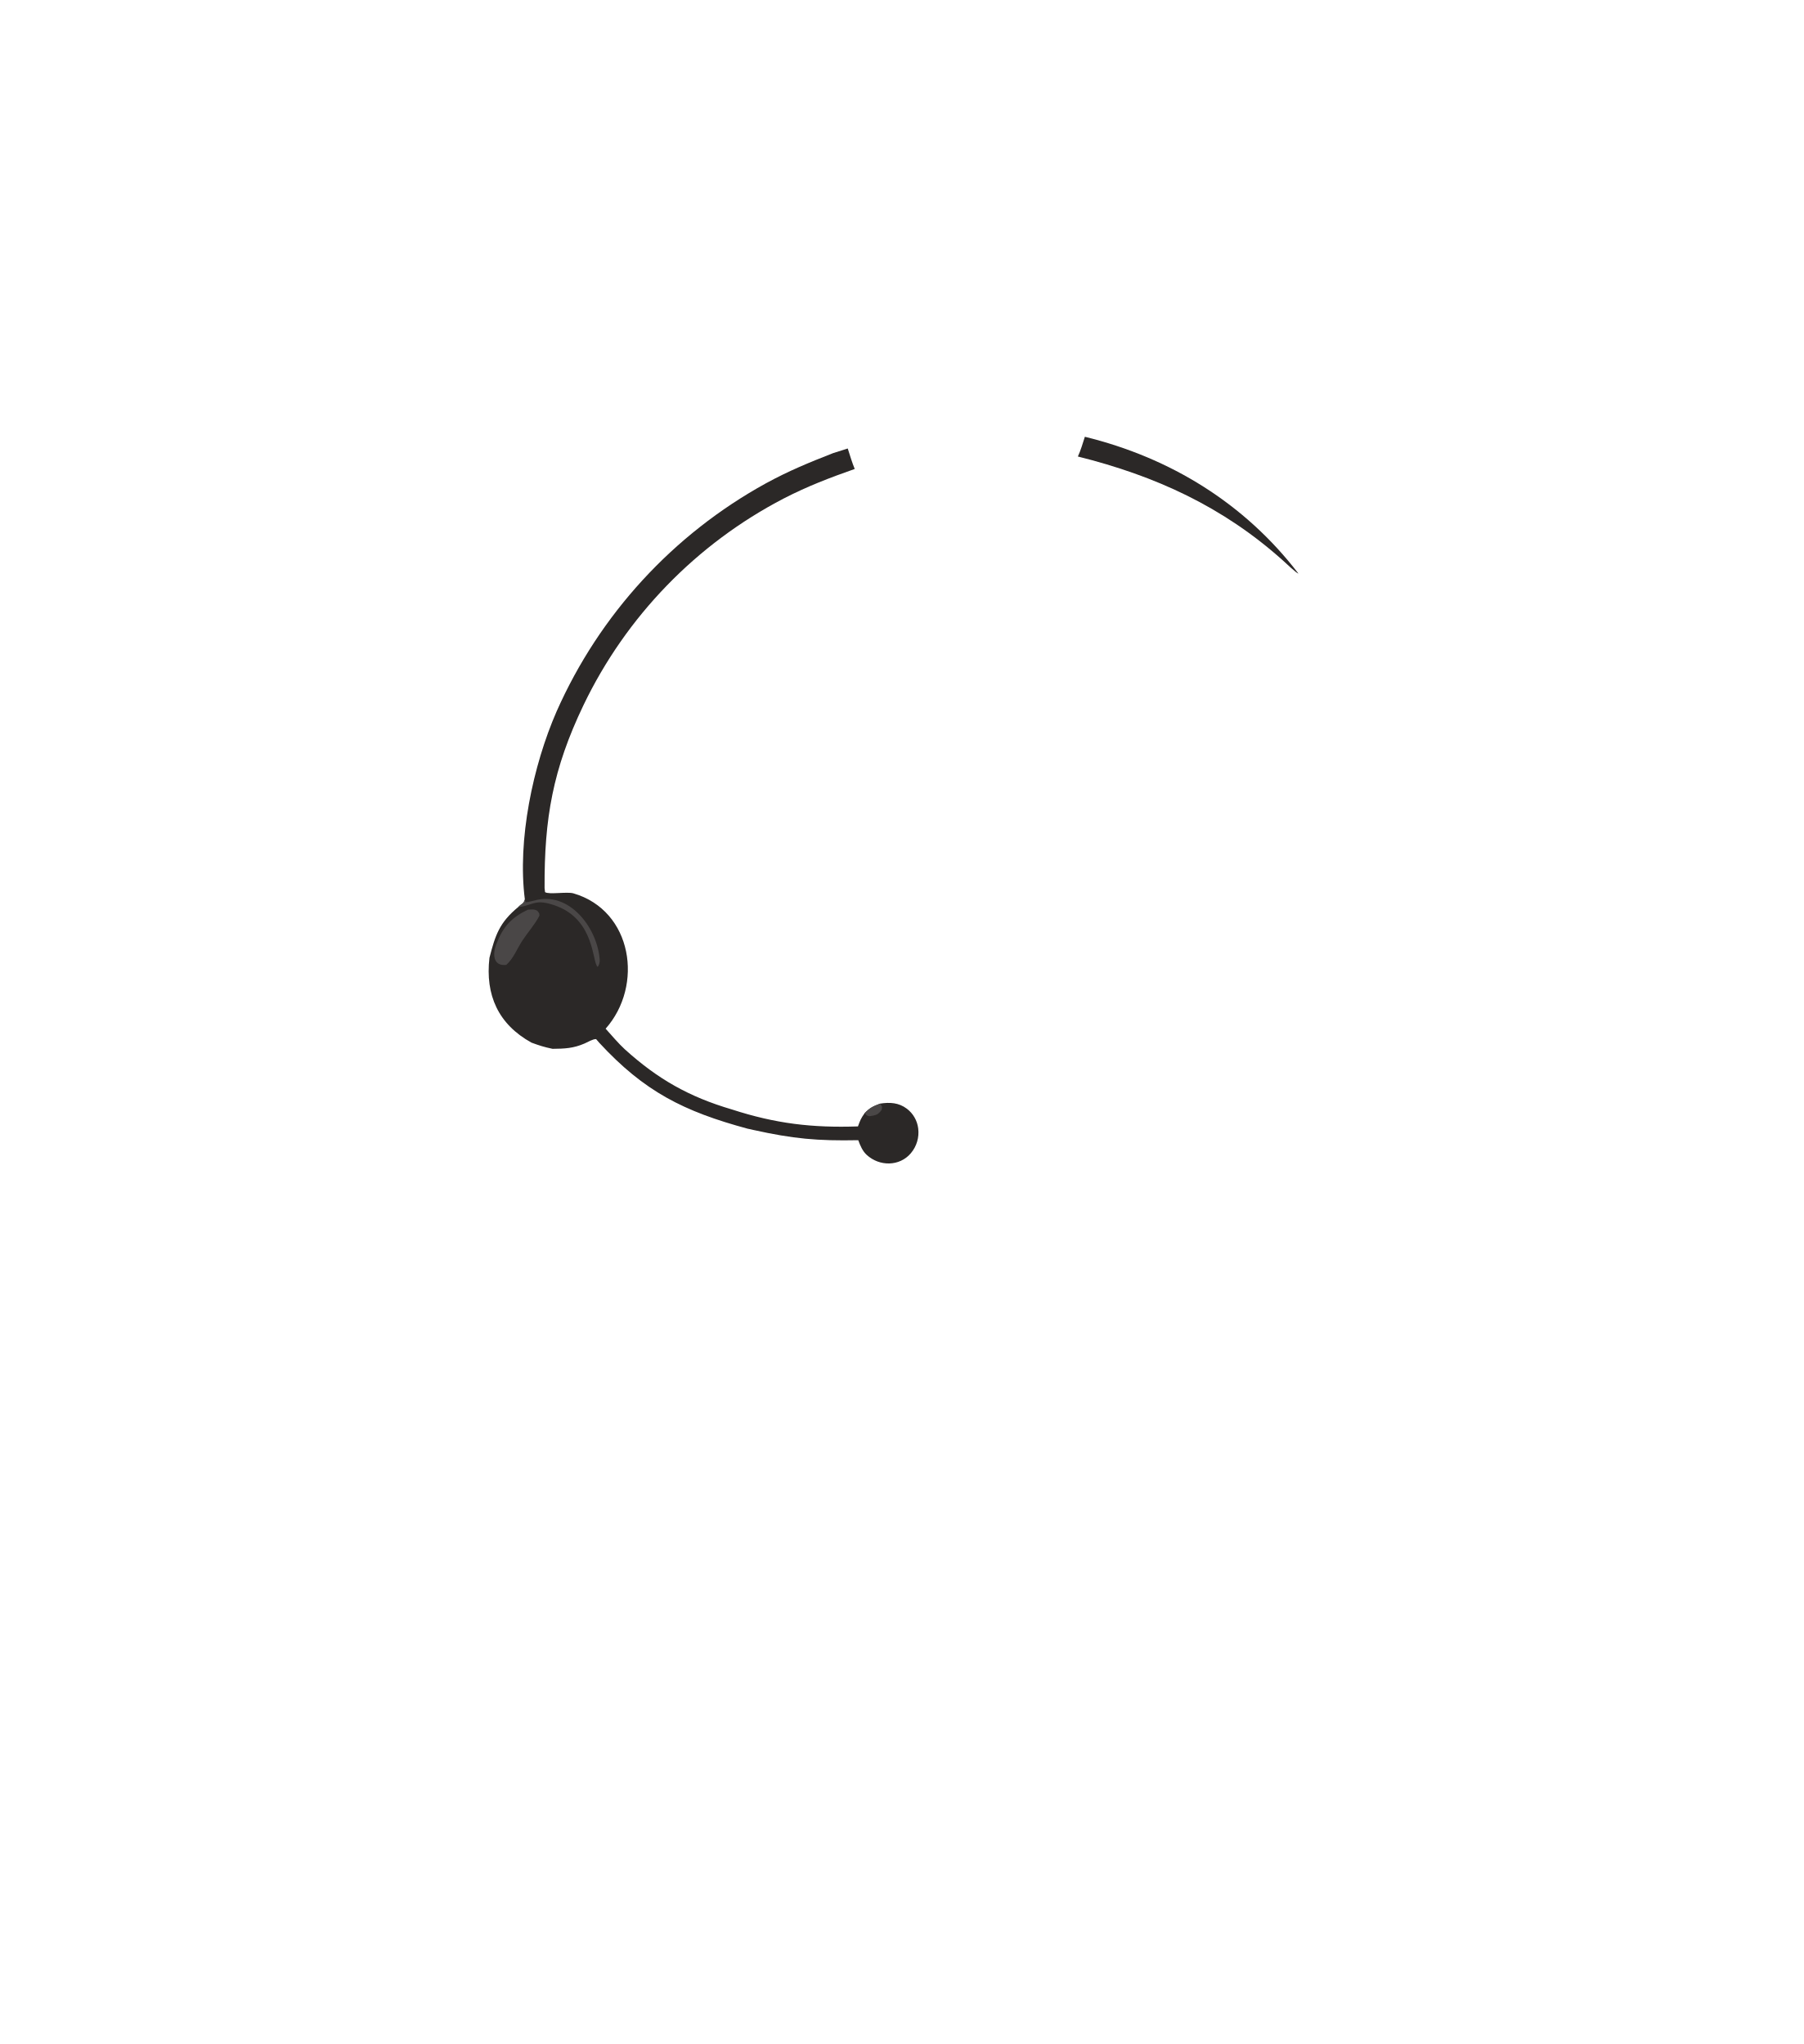
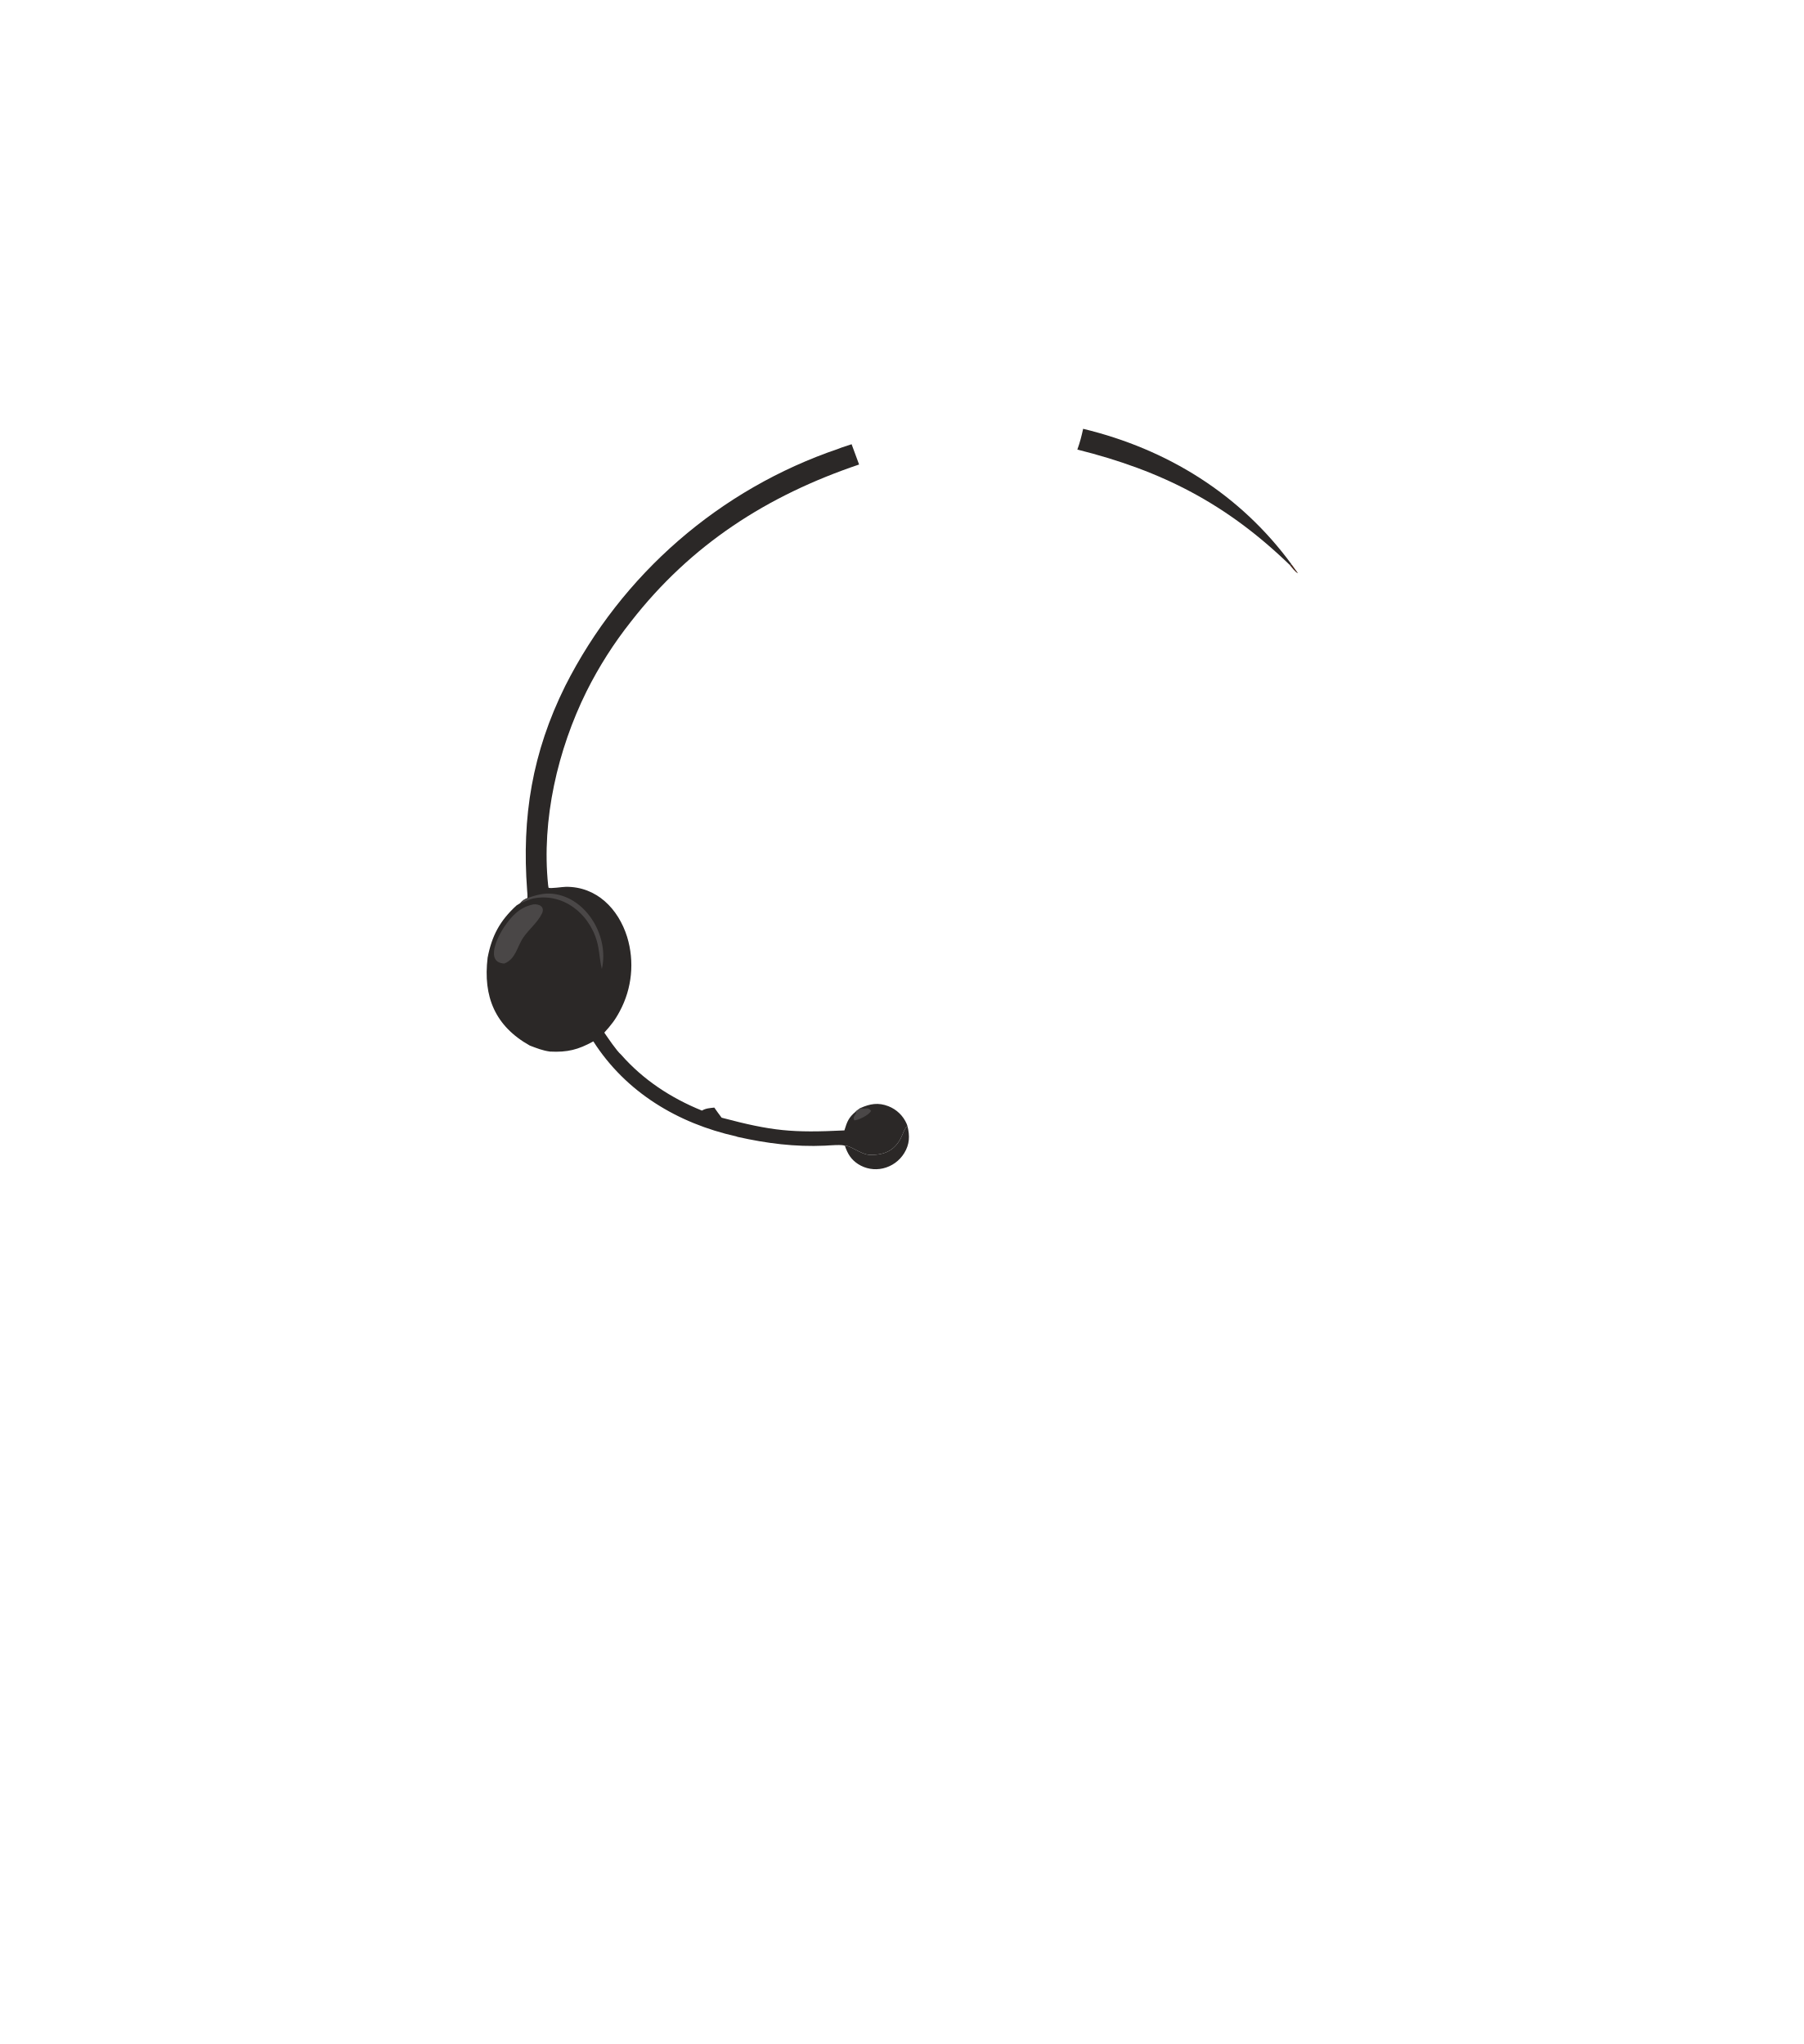
<svg xmlns="http://www.w3.org/2000/svg" width="1178" height="1335" viewBox="0 0 1178 1335" fill="none">
-   <path d="M544.025 295.948L553.573 292.919C554.985 297.368 556.362 301.994 558.131 306.297C541.768 312.062 527.288 317.581 511.774 325.579C454.726 355.232 408.843 402.596 381.018 460.554C360.989 502.394 355.379 534.472 355.608 580.027L355.916 582.676C358.39 584.411 370.29 582.268 374.424 583.472C413.149 594.744 420.396 643.797 395.471 671.869C399.149 675.964 403.994 681.669 407.946 685.276C429.505 704.809 449.948 716.379 477.909 724.616C506.571 733.921 530.446 736.694 560.235 735.692C561.758 731.617 562.058 730.641 564.598 727.047C568.166 723.387 570.183 722.532 574.75 720.795C581.01 719.826 586.858 720.127 592.181 724.135C596.281 727.255 598.95 731.891 599.582 737.001C600.329 742.839 598.587 748.725 594.782 753.207C587.399 761.938 574.241 761.945 565.921 754.263C563.184 751.731 561.717 748.164 560.431 744.697C533.879 745.238 517.974 743.775 492.052 738.03C491.527 737.836 488.89 737.335 488.18 737.181C446.472 725.892 420.725 712.959 391.252 681.001L389.254 678.676C387.217 678.542 383.848 680.613 381.739 681.528C374.376 684.722 368.717 684.949 360.802 685.022C355.175 683.826 352.511 682.965 347.069 680.987C325.351 668.992 316.805 649.872 319.608 625.575C323.427 610.839 326 602.612 338.47 592.348C340.898 589.87 341.755 590.643 342.729 587.47C337.748 548.747 347.963 500.101 363.486 464.596C391.502 401.341 439.502 349.026 500.122 315.682C514.958 307.573 528.286 302.111 544.025 295.948Z" fill="#2B2827" />
-   <path d="M342.73 587.47L343.203 589.256C344.807 589.347 348.94 588.064 351.004 587.647C373.31 583.131 390.559 607.532 391.624 627.301C391.688 628.497 391.197 630.586 390.213 631.496C386.677 628.355 388.448 601.815 364.244 592.081C360.658 590.639 355.793 589.162 351.912 589.356C347.371 589.584 342.72 592.392 338.471 592.348C340.898 589.87 341.755 590.643 342.73 587.47Z" fill="#4A4747" />
-   <path d="M564.598 727.048C568.166 723.387 570.183 722.532 574.75 720.795C576.224 723.373 576.112 722.325 575.71 724.903C573.205 728.263 571.993 728.33 567.795 729.065C565.867 728.664 565.989 728.517 564.598 727.048Z" fill="#4A4747" />
-   <path d="M344.654 594.159C347.272 594 348.734 593.63 350.897 594.892C352.367 596.877 352.031 595.825 352.268 598.031C349.359 603.712 344.638 608.944 341.089 614.36C337.58 619.716 335.361 625.969 330.589 630.203C321.954 631.21 321.624 623.159 323.961 616.979C328.316 605.464 333.734 599.402 344.654 594.159Z" fill="#4A4747" />
-   <path d="M708.413 285.27C764.237 298.943 812.8 328.808 847.887 374.641C846.544 374.403 839.396 367.552 837.786 366.107C798.536 330.921 754.537 310.805 703.843 298.159C705.554 294.574 707.17 289.173 708.413 285.27Z" fill="#2B2827" />
+   <path d="M551.772 748.513C554.387 747.431 562.22 754.104 567.827 754.258C576.862 754.505 583.761 751.958 588.239 743.358C589.432 741.063 590.732 736.608 592.578 735.482C594.167 741.908 594.012 747.344 590.442 753.166C587.336 758.191 582.35 761.771 576.596 763.105C571.025 764.4 565.168 763.39 560.352 760.303C555.711 757.288 553.541 753.625 551.772 748.513Z" fill="#2B2827" />
+   <path d="M547.501 293.099C549.596 292.186 553.787 290.917 556.096 290.141C557.697 294.567 559.326 298.983 560.982 303.389C500.976 323.668 451.226 355.591 411.993 406.009C400.799 420.147 391.091 435.4 383.021 451.527C364.186 489.6 353.51 535.428 357.918 578.005L358.185 579.802C359.497 580.483 367.197 579.227 369.565 579.208C389.705 579.034 403.833 593.708 409.51 611.899C414.449 628.08 412.721 645.566 404.71 660.466C401.682 666.201 398.907 669.685 394.604 674.435C396.866 677.706 402.726 686.446 405.541 688.804C419.992 705.28 438.126 717.151 458.359 725.36C460.921 723.824 463.509 723.732 466.435 723.398C467.97 725.558 469.595 727.93 471.218 729.998C504.297 738.768 517.36 739.981 551.391 738.304C553.135 732.593 554.119 729.897 558.868 725.94C559.21 725.495 561.305 724.089 561.898 723.669C568.098 720.929 573.461 719.905 580.123 722.5C585.524 724.606 589.848 728.8 592.109 734.139C592.331 734.651 592.423 734.951 592.578 735.482C590.732 736.608 589.433 741.063 588.239 743.358C583.761 751.958 576.862 754.504 567.827 754.258C562.22 754.103 554.387 747.431 551.772 748.513C551.147 747.257 540.739 748.18 538.656 748.272C519.132 749.161 500.703 746.798 481.699 742.546L480.714 742.198C442.649 733.704 408.673 713.407 387.452 680.155C377.576 685.591 370.549 687.393 359.126 686.813C354.275 686.151 350.525 684.61 346.001 682.914C323.341 670.255 315.329 650.972 318.416 625.471C321.228 611 326.414 601.4 337.264 591.388L339.608 589.924C341.404 587.987 342.045 587.6 344.434 586.494C344.5 584.692 344.354 583.242 344.209 581.459C340.617 533.501 347.582 491.456 369.062 448.061C405.956 375.032 470.026 319.392 547.501 293.099Z" fill="#2B2827" />
+   <path d="M344.434 586.494C349.949 584.673 355.179 583.083 361.081 583.764C383.26 586.311 397.914 611.996 393.003 632.873L392.844 632.211C391.801 627.766 391.523 623.258 390.677 618.639C387.065 598.921 369.379 582.904 348.697 586.721C345.621 587.292 342.592 589.007 339.608 589.925C341.404 587.987 342.045 587.601 344.434 586.494Z" fill="#4A4747" />
+   <path d="M561.897 723.669C565.191 724.925 566.45 722.543 568.813 725.471C567.866 728.129 559.996 731.965 557.808 731.67C556.814 729.824 558.041 728.597 559.121 726.892L558.868 725.94C559.21 725.495 561.305 724.089 561.897 723.669Z" fill="#4A4747" />
+   <path d="M348.313 590.668C352.216 590.316 355.981 592.272 353.86 596.727C350.999 602.544 345.434 606.917 341.772 612.246C337.565 618.373 336.83 626.36 329.32 629.321C316.261 628.655 325.379 611.009 329.206 605.453C334.309 598.036 339.304 592.582 348.313 590.668Z" fill="#4A4747" />
+   <path d="M707.286 280.064C762.251 293.342 809.887 322.784 843.503 368.777L842.227 369.006C801.002 329.114 758.946 307.467 703.498 293.626C705.247 288.829 706.194 284.965 707.286 280.064Z" fill="#2B2827" />
+   <path d="M842.227 369.006L843.503 368.777C844.87 370.643 846.232 372.517 847.58 374.398C845.908 373.873 843.445 370.475 842.227 369.006Z" fill="#44271D" />
</svg>
